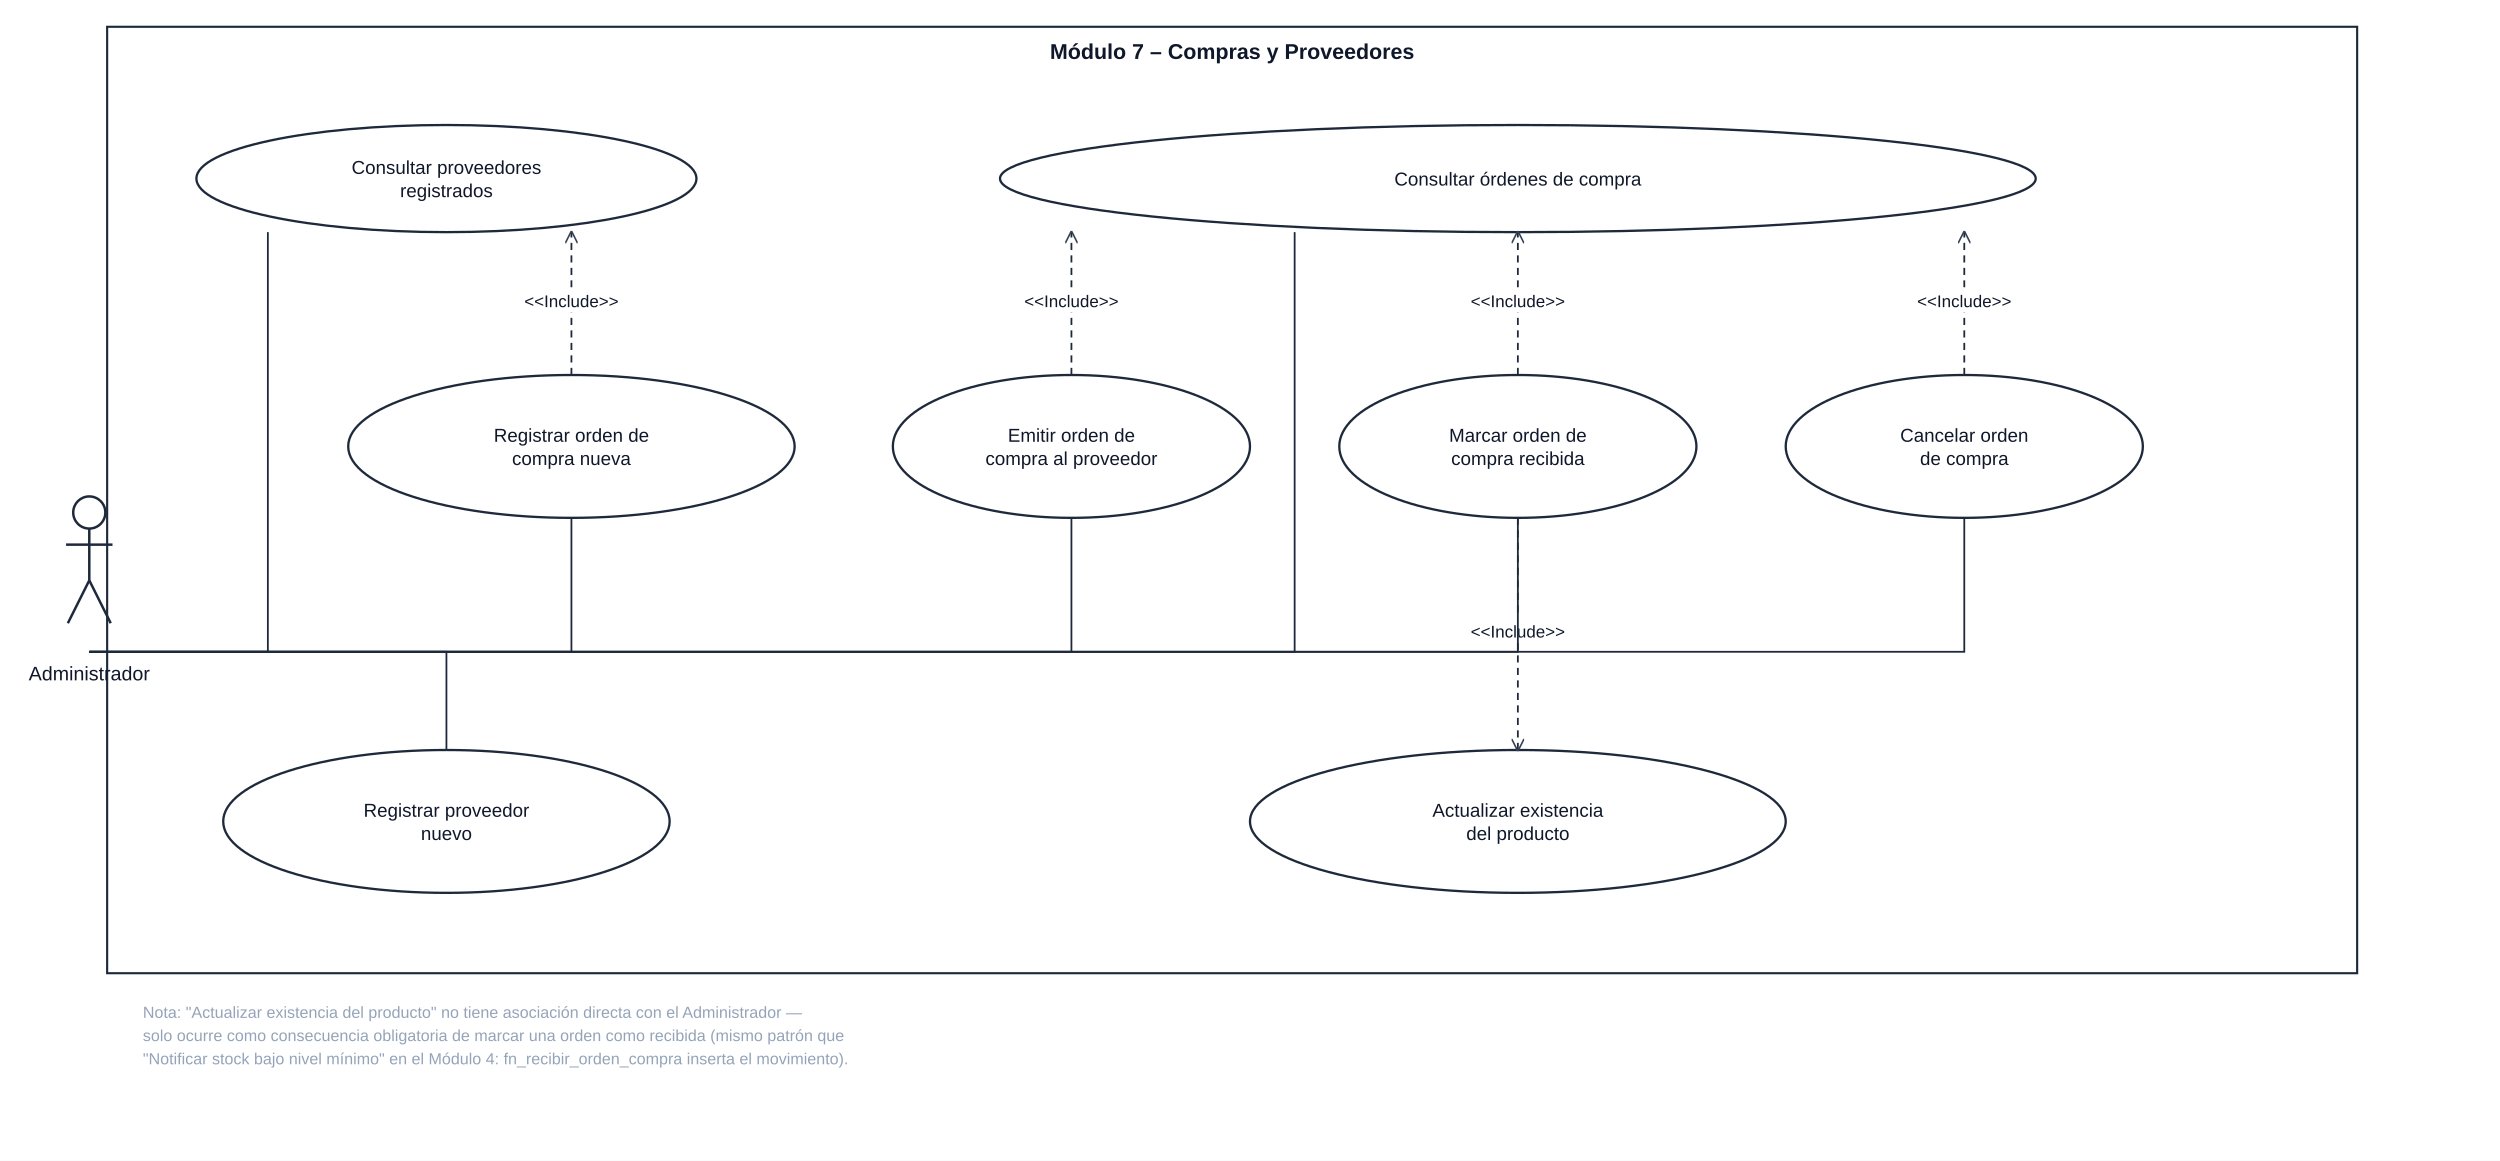
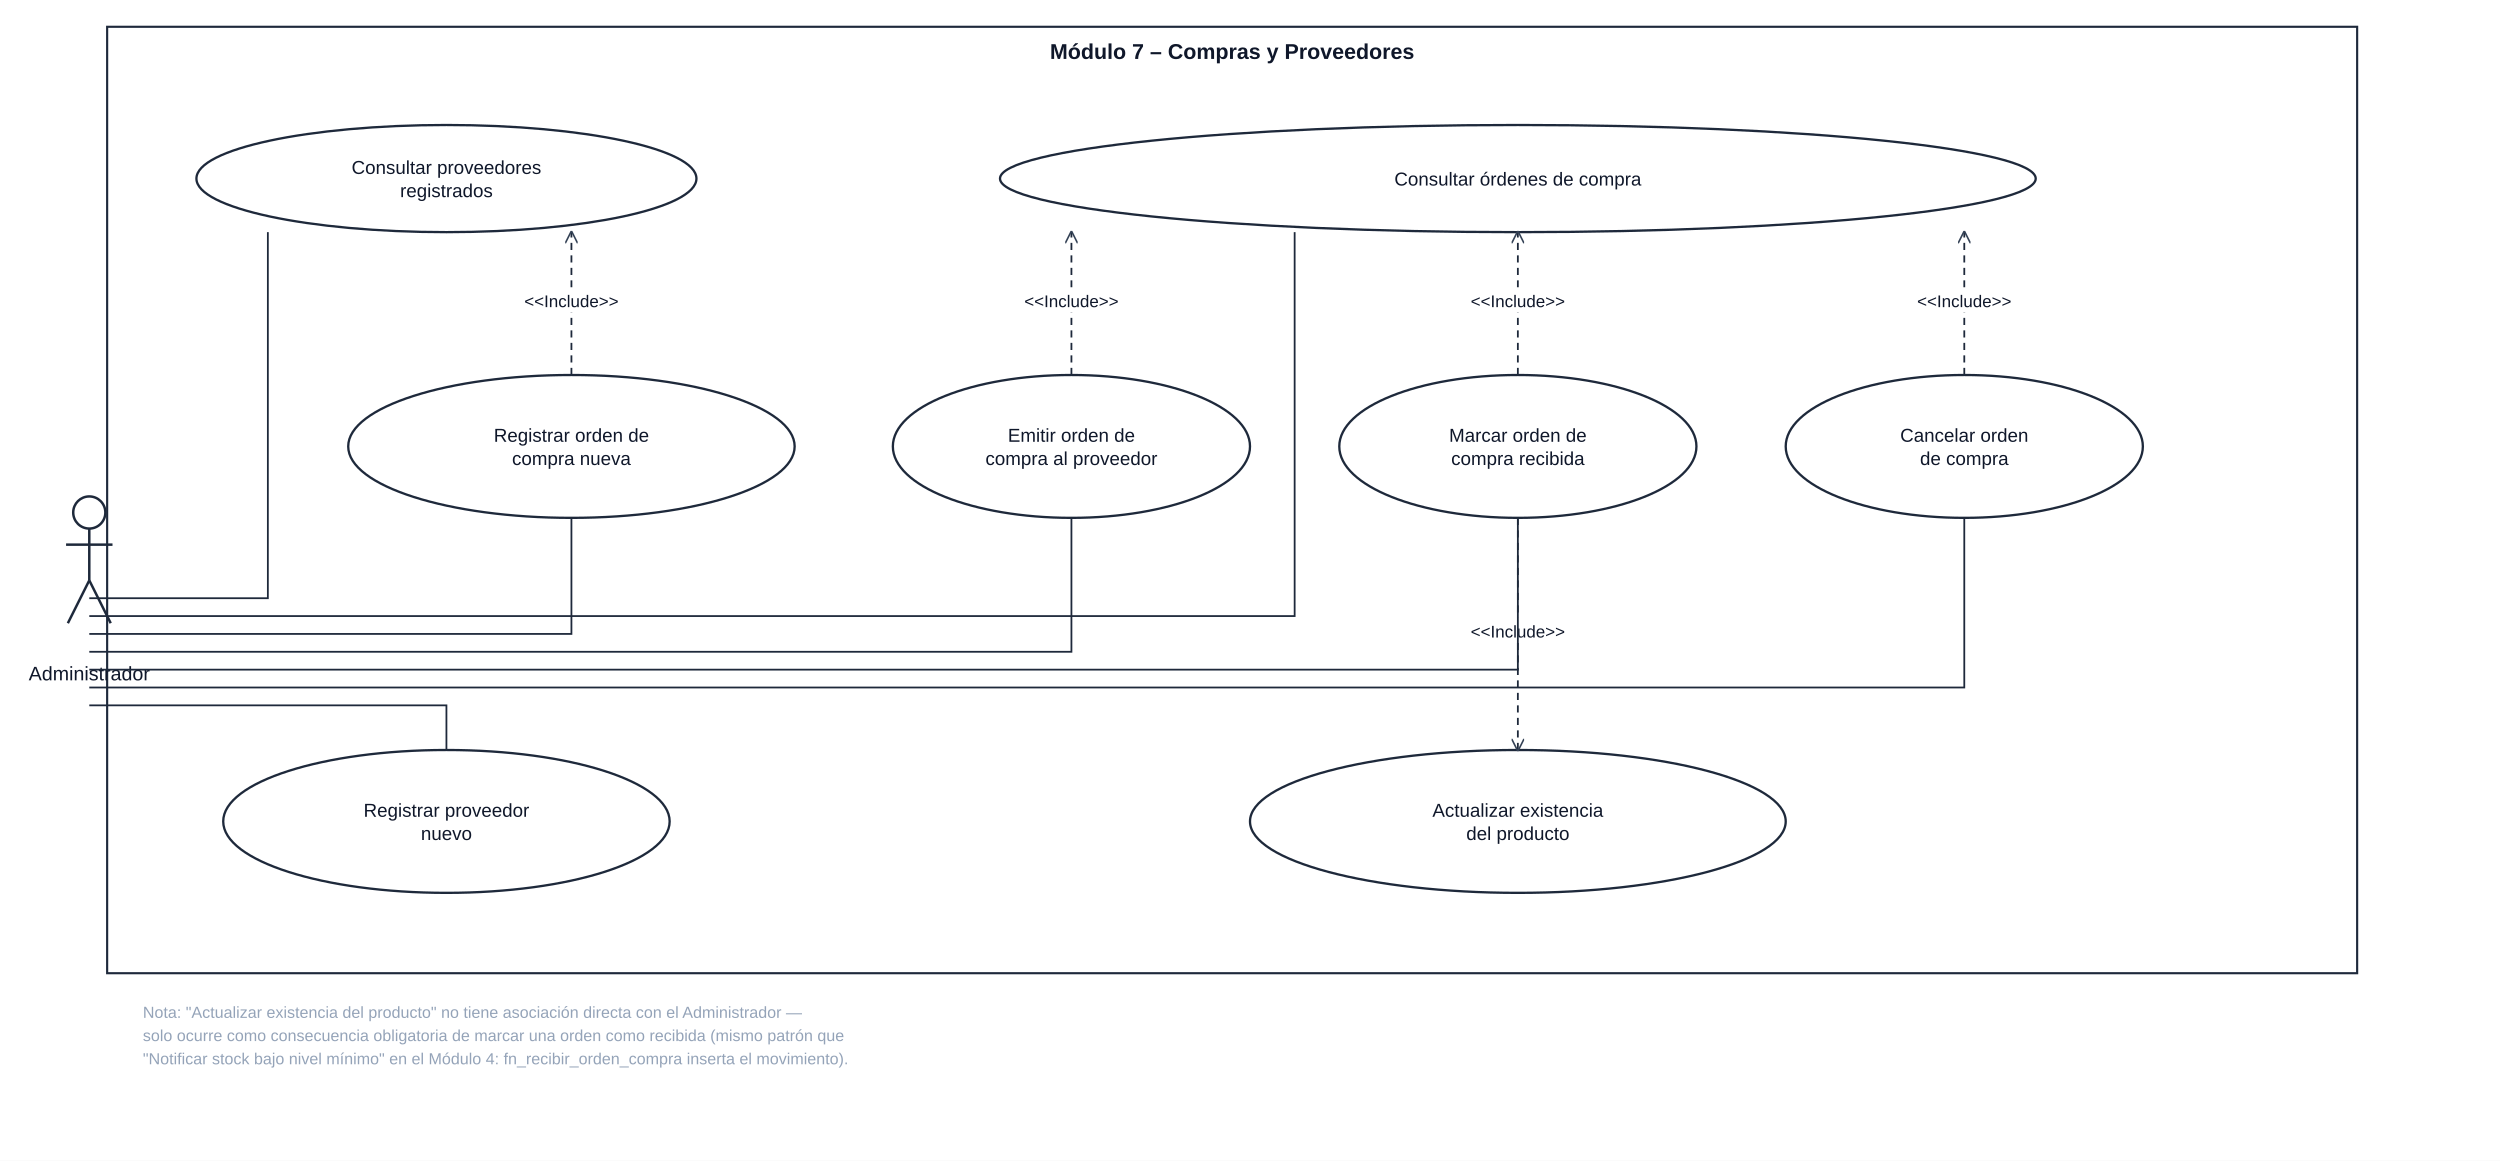
<svg xmlns="http://www.w3.org/2000/svg" viewBox="0 0 1400 650" font-family="Segoe UI, Arial, Helvetica, sans-serif">
  <defs>
    <marker id="uc_arrow" viewBox="0 0 10 10" refX="9" refY="5" markerWidth="7" markerHeight="7" orient="auto-start-reverse">
      <path d="M0,0 L10,5 L0,10" fill="none" stroke="#334155" stroke-width="1.3" />
    </marker>
  </defs>
  <rect x="0" y="0" width="1400" height="650" fill="#ffffff" />
  <rect x="60" y="15" width="1260" height="530" fill="none" stroke="#1e293b" stroke-width="1.2" />
  <text x="690.0" y="33" text-anchor="middle" font-size="12" font-weight="600" fill="#0f172a">Módulo 7 – Compras y Proveedores</text>
  <g stroke="#1e293b" stroke-width="1.4" fill="none">
    <circle cx="50" cy="287" r="9" fill="#ffffff" />
    <line x1="50" y1="296" x2="50" y2="325" />
    <line x1="37" y1="305" x2="63" y2="305" />
    <line x1="50" y1="325" x2="38" y2="349" />
    <line x1="50" y1="325" x2="62" y2="349" />
  </g>
  <text x="50" y="381" text-anchor="middle" font-size="11" fill="#0f172a">Administrador</text>
  <ellipse cx="250" cy="100" rx="140.0" ry="30.0" fill="#ffffff" stroke="#1e293b" stroke-width="1.3" />
  <text x="250" y="97.4" text-anchor="middle" font-size="10.5" fill="#0f172a">Consultar proveedores</text>
  <text x="250" y="110.4" text-anchor="middle" font-size="10.5" fill="#0f172a">registrados</text>
  <ellipse cx="850" cy="100" rx="290.0" ry="30.0" fill="#ffffff" stroke="#1e293b" stroke-width="1.3" />
  <text x="850" y="103.9" text-anchor="middle" font-size="10.5" fill="#0f172a">Consultar órdenes de compra</text>
  <ellipse cx="320" cy="250" rx="125.0" ry="40.0" fill="#ffffff" stroke="#1e293b" stroke-width="1.3" />
  <text x="320" y="247.4" text-anchor="middle" font-size="10.5" fill="#0f172a">Registrar orden de</text>
  <text x="320" y="260.4" text-anchor="middle" font-size="10.5" fill="#0f172a">compra nueva</text>
  <ellipse cx="600" cy="250" rx="100.0" ry="40.0" fill="#ffffff" stroke="#1e293b" stroke-width="1.3" />
  <text x="600" y="247.4" text-anchor="middle" font-size="10.5" fill="#0f172a">Emitir orden de</text>
  <text x="600" y="260.4" text-anchor="middle" font-size="10.5" fill="#0f172a">compra al proveedor</text>
  <ellipse cx="850" cy="250" rx="100.0" ry="40.0" fill="#ffffff" stroke="#1e293b" stroke-width="1.3" />
  <text x="850" y="247.4" text-anchor="middle" font-size="10.5" fill="#0f172a">Marcar orden de</text>
  <text x="850" y="260.4" text-anchor="middle" font-size="10.5" fill="#0f172a">compra recibida</text>
  <ellipse cx="1100" cy="250" rx="100.0" ry="40.0" fill="#ffffff" stroke="#1e293b" stroke-width="1.3" />
  <text x="1100" y="247.4" text-anchor="middle" font-size="10.5" fill="#0f172a">Cancelar orden</text>
  <text x="1100" y="260.4" text-anchor="middle" font-size="10.5" fill="#0f172a">de compra</text>
  <ellipse cx="250" cy="460" rx="125.0" ry="40.0" fill="#ffffff" stroke="#1e293b" stroke-width="1.3" />
  <text x="250" y="457.4" text-anchor="middle" font-size="10.5" fill="#0f172a">Registrar proveedor</text>
  <text x="250" y="470.4" text-anchor="middle" font-size="10.5" fill="#0f172a">nuevo</text>
  <ellipse cx="850" cy="460" rx="150.0" ry="40.0" fill="#ffffff" stroke="#1e293b" stroke-width="1.3" />
  <text x="850" y="457.4" text-anchor="middle" font-size="10.5" fill="#0f172a">Actualizar existencia</text>
  <text x="850" y="470.4" text-anchor="middle" font-size="10.5" fill="#0f172a">del producto</text>
  <path d="M320,210.0 L320,130.0" fill="none" stroke="#1e293b" stroke-width="1" stroke-dasharray="4 3" marker-end="url(#uc_arrow)" />
  <rect x="282.0" y="161.0" width="76" height="14" fill="#ffffff" />
  <text x="320.0" y="172.0" text-anchor="middle" font-size="9.5" fill="#0f172a">&lt;&lt;Include&gt;&gt;</text>
  <path d="M600,210.0 L600,130.0" fill="none" stroke="#1e293b" stroke-width="1" stroke-dasharray="4 3" marker-end="url(#uc_arrow)" />
  <rect x="562.0" y="161.0" width="76" height="14" fill="#ffffff" />
  <text x="600.0" y="172.0" text-anchor="middle" font-size="9.5" fill="#0f172a">&lt;&lt;Include&gt;&gt;</text>
  <path d="M850,210.0 L850,130.0" fill="none" stroke="#1e293b" stroke-width="1" stroke-dasharray="4 3" marker-end="url(#uc_arrow)" />
  <rect x="812.0" y="161.0" width="76" height="14" fill="#ffffff" />
  <text x="850.0" y="172.0" text-anchor="middle" font-size="9.5" fill="#0f172a">&lt;&lt;Include&gt;&gt;</text>
  <path d="M1100,210.0 L1100,130.0" fill="none" stroke="#1e293b" stroke-width="1" stroke-dasharray="4 3" marker-end="url(#uc_arrow)" />
  <rect x="1062.0" y="161.0" width="76" height="14" fill="#ffffff" />
  <text x="1100.0" y="172.0" text-anchor="middle" font-size="9.5" fill="#0f172a">&lt;&lt;Include&gt;&gt;</text>
  <path d="M850,290.0 L850,420.0" fill="none" stroke="#1e293b" stroke-width="1" stroke-dasharray="4 3" marker-end="url(#uc_arrow)" />
  <rect x="812.0" y="346.0" width="76" height="14" fill="#ffffff" />
  <text x="850.0" y="357.0" text-anchor="middle" font-size="9.5" fill="#0f172a">&lt;&lt;Include&gt;&gt;</text>
-   <polyline points="50,365 150,365 150,130.0" fill="none" stroke="#1e293b" stroke-width="1" />
-   <polyline points="50,365 725,365 725,130.0" fill="none" stroke="#1e293b" stroke-width="1" />
-   <polyline points="50,365 320,365 320,290.0" fill="none" stroke="#1e293b" stroke-width="1" />
-   <polyline points="50,365 600,365 600,290.0" fill="none" stroke="#1e293b" stroke-width="1" />
-   <polyline points="50,365 850,365 850,290.0" fill="none" stroke="#1e293b" stroke-width="1" />
-   <polyline points="50,365 1100,365 1100,290.0" fill="none" stroke="#1e293b" stroke-width="1" />
-   <polyline points="50,365 250,365 250,420.0" fill="none" stroke="#1e293b" stroke-width="1" />
+   <path d="M50.0,335.0 L150.0,335.0 L150.0,130.0" fill="none" stroke="#1e293b" stroke-width="1" />
+   <path d="M50.0,345.0 L725.0,345.0 L725.0,130.0" fill="none" stroke="#1e293b" stroke-width="1" />
+   <path d="M50.0,355.0 L320.0,355.0 L320.0,290.0" fill="none" stroke="#1e293b" stroke-width="1" />
+   <path d="M50.0,365.0 L600.0,365.0 L600.0,290.0" fill="none" stroke="#1e293b" stroke-width="1" />
+   <path d="M50.0,375.0 L850.0,375.0 L850.0,290.0" fill="none" stroke="#1e293b" stroke-width="1" />
+   <path d="M50.0,385.0 L1100.0,385.0 L1100.0,290.0" fill="none" stroke="#1e293b" stroke-width="1" />
+   <path d="M50.0,395.0 L250.0,395.0 L250.0,420.0" fill="none" stroke="#1e293b" stroke-width="1" />
  <text x="80" y="570" text-anchor="start" font-size="9" fill="#94a3b8">Nota: "Actualizar existencia del producto" no tiene asociación directa con el Administrador —</text>
  <text x="80" y="583" text-anchor="start" font-size="9" fill="#94a3b8">solo ocurre como consecuencia obligatoria de marcar una orden como recibida (mismo patrón que</text>
  <text x="80" y="596" text-anchor="start" font-size="9" fill="#94a3b8">"Notificar stock bajo nivel mínimo" en el Módulo 4: fn_recibir_orden_compra inserta el movimiento).</text>
</svg>
